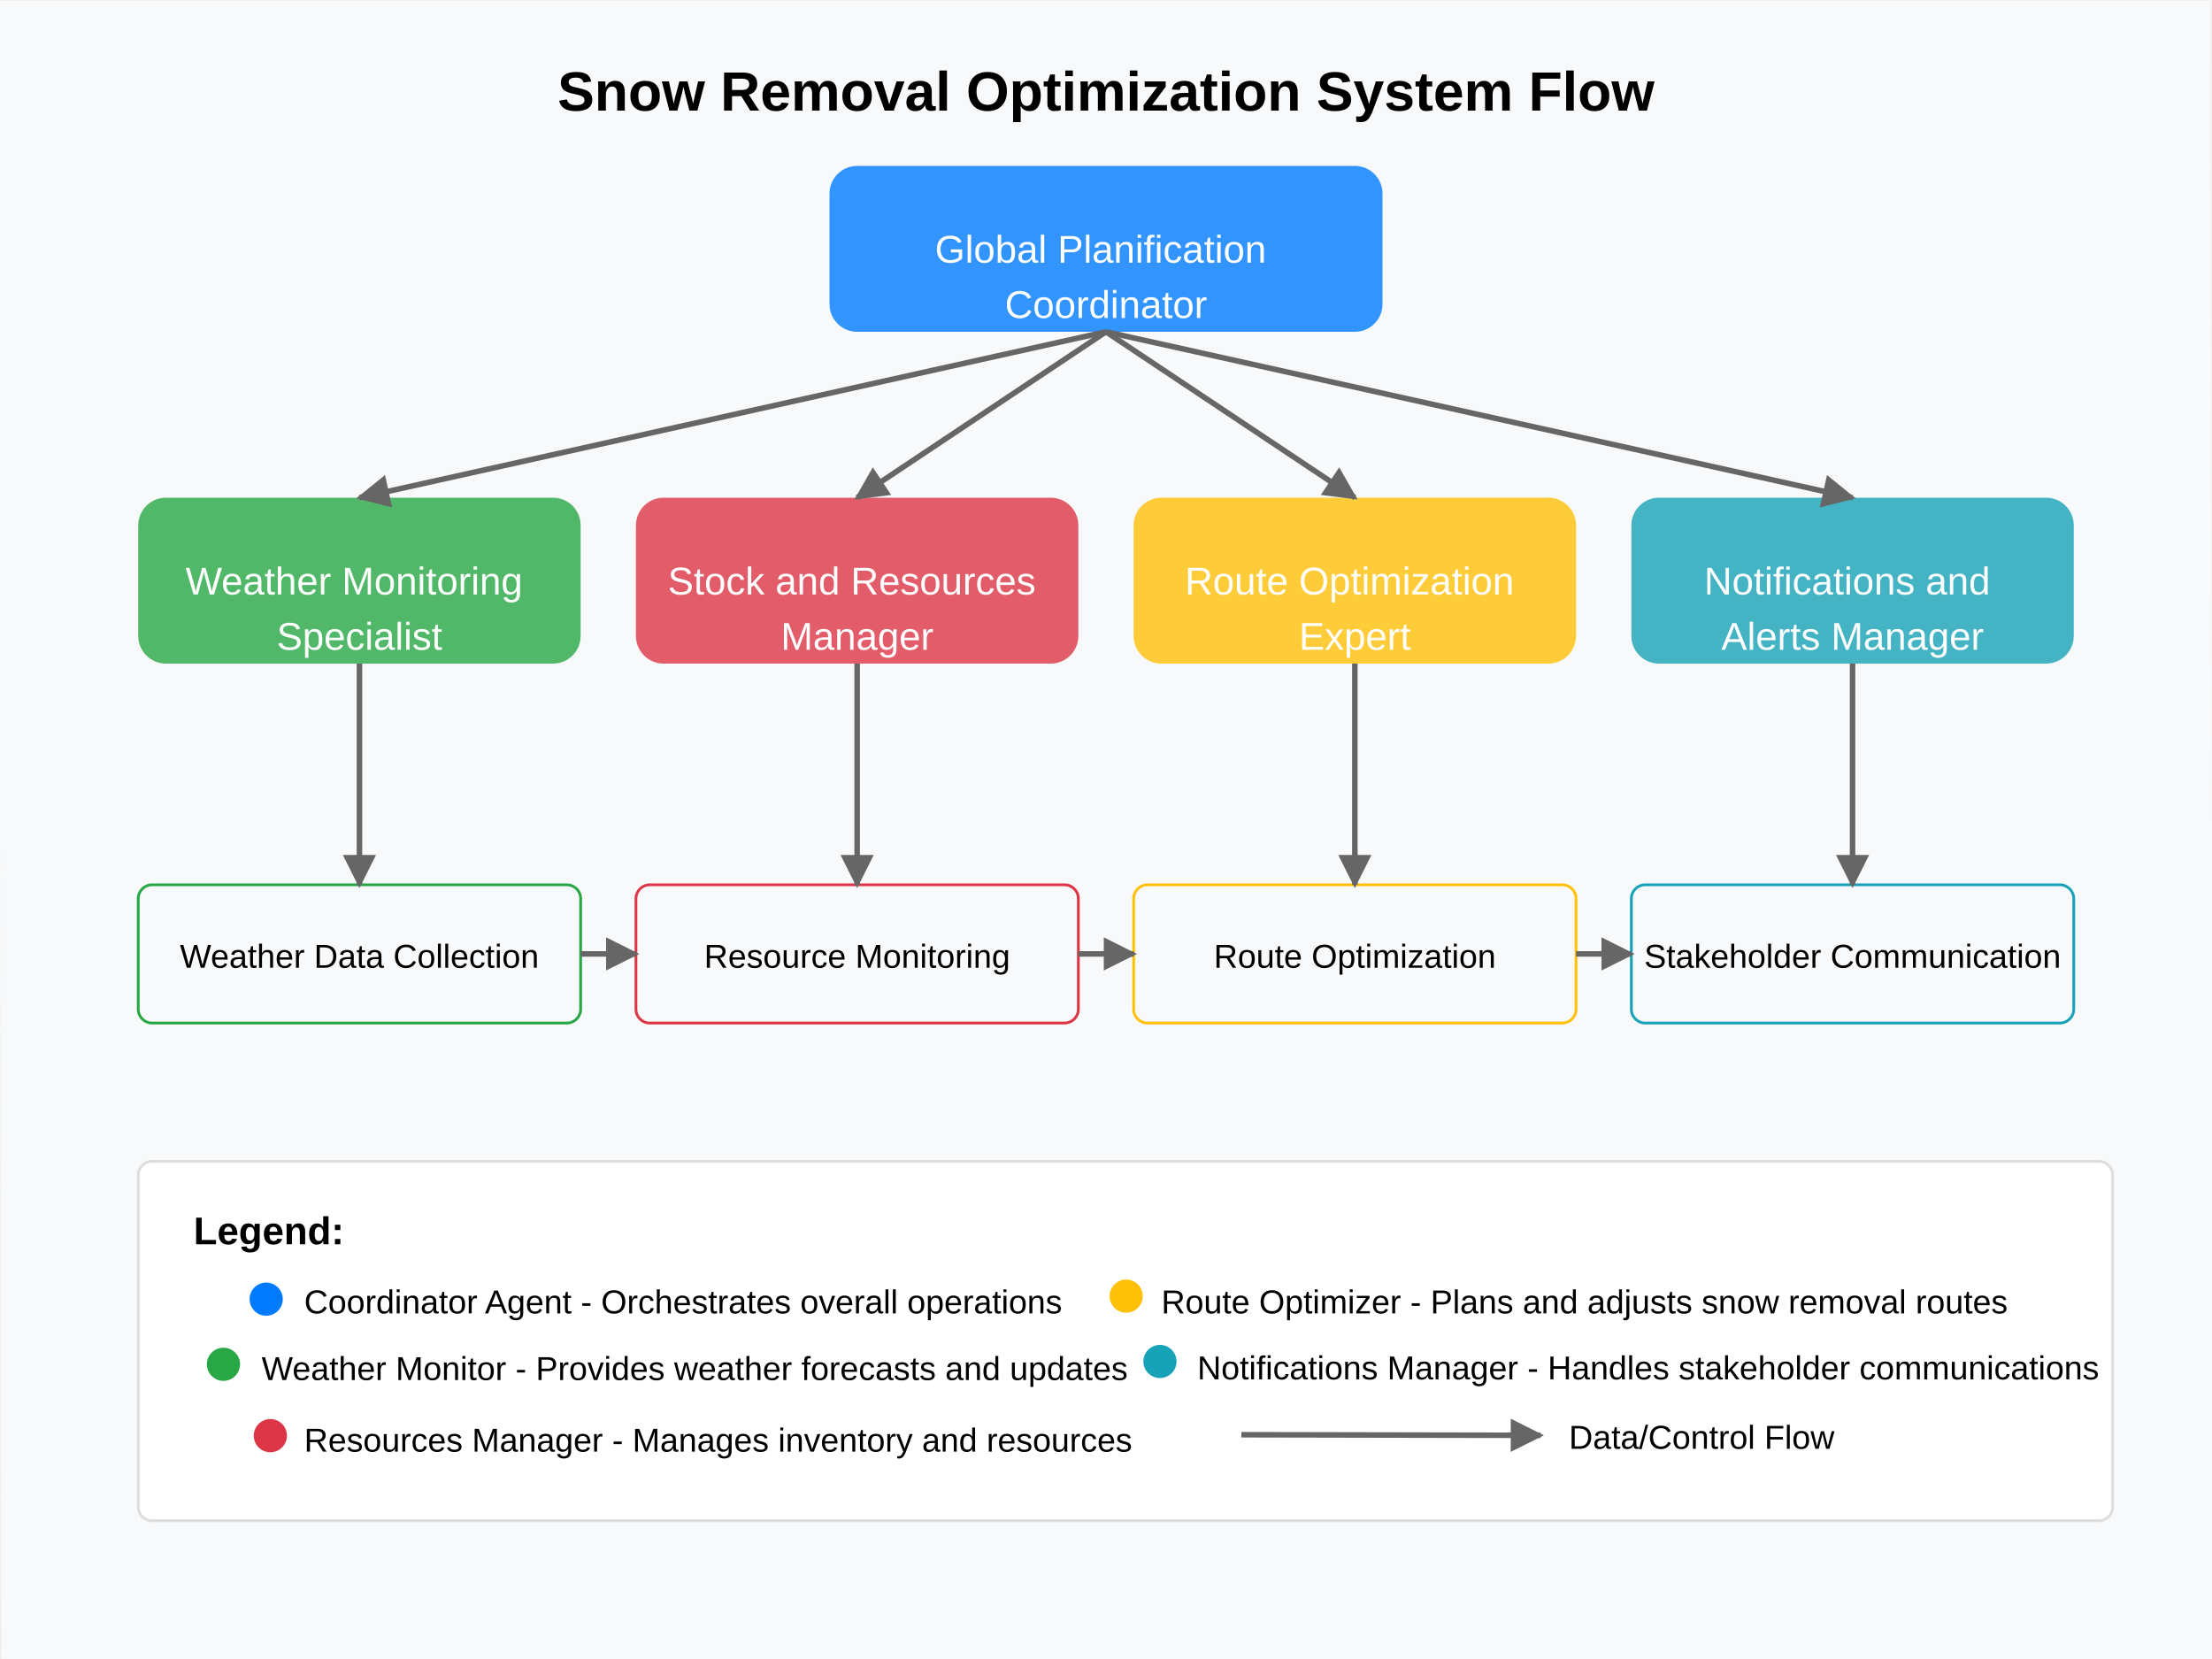
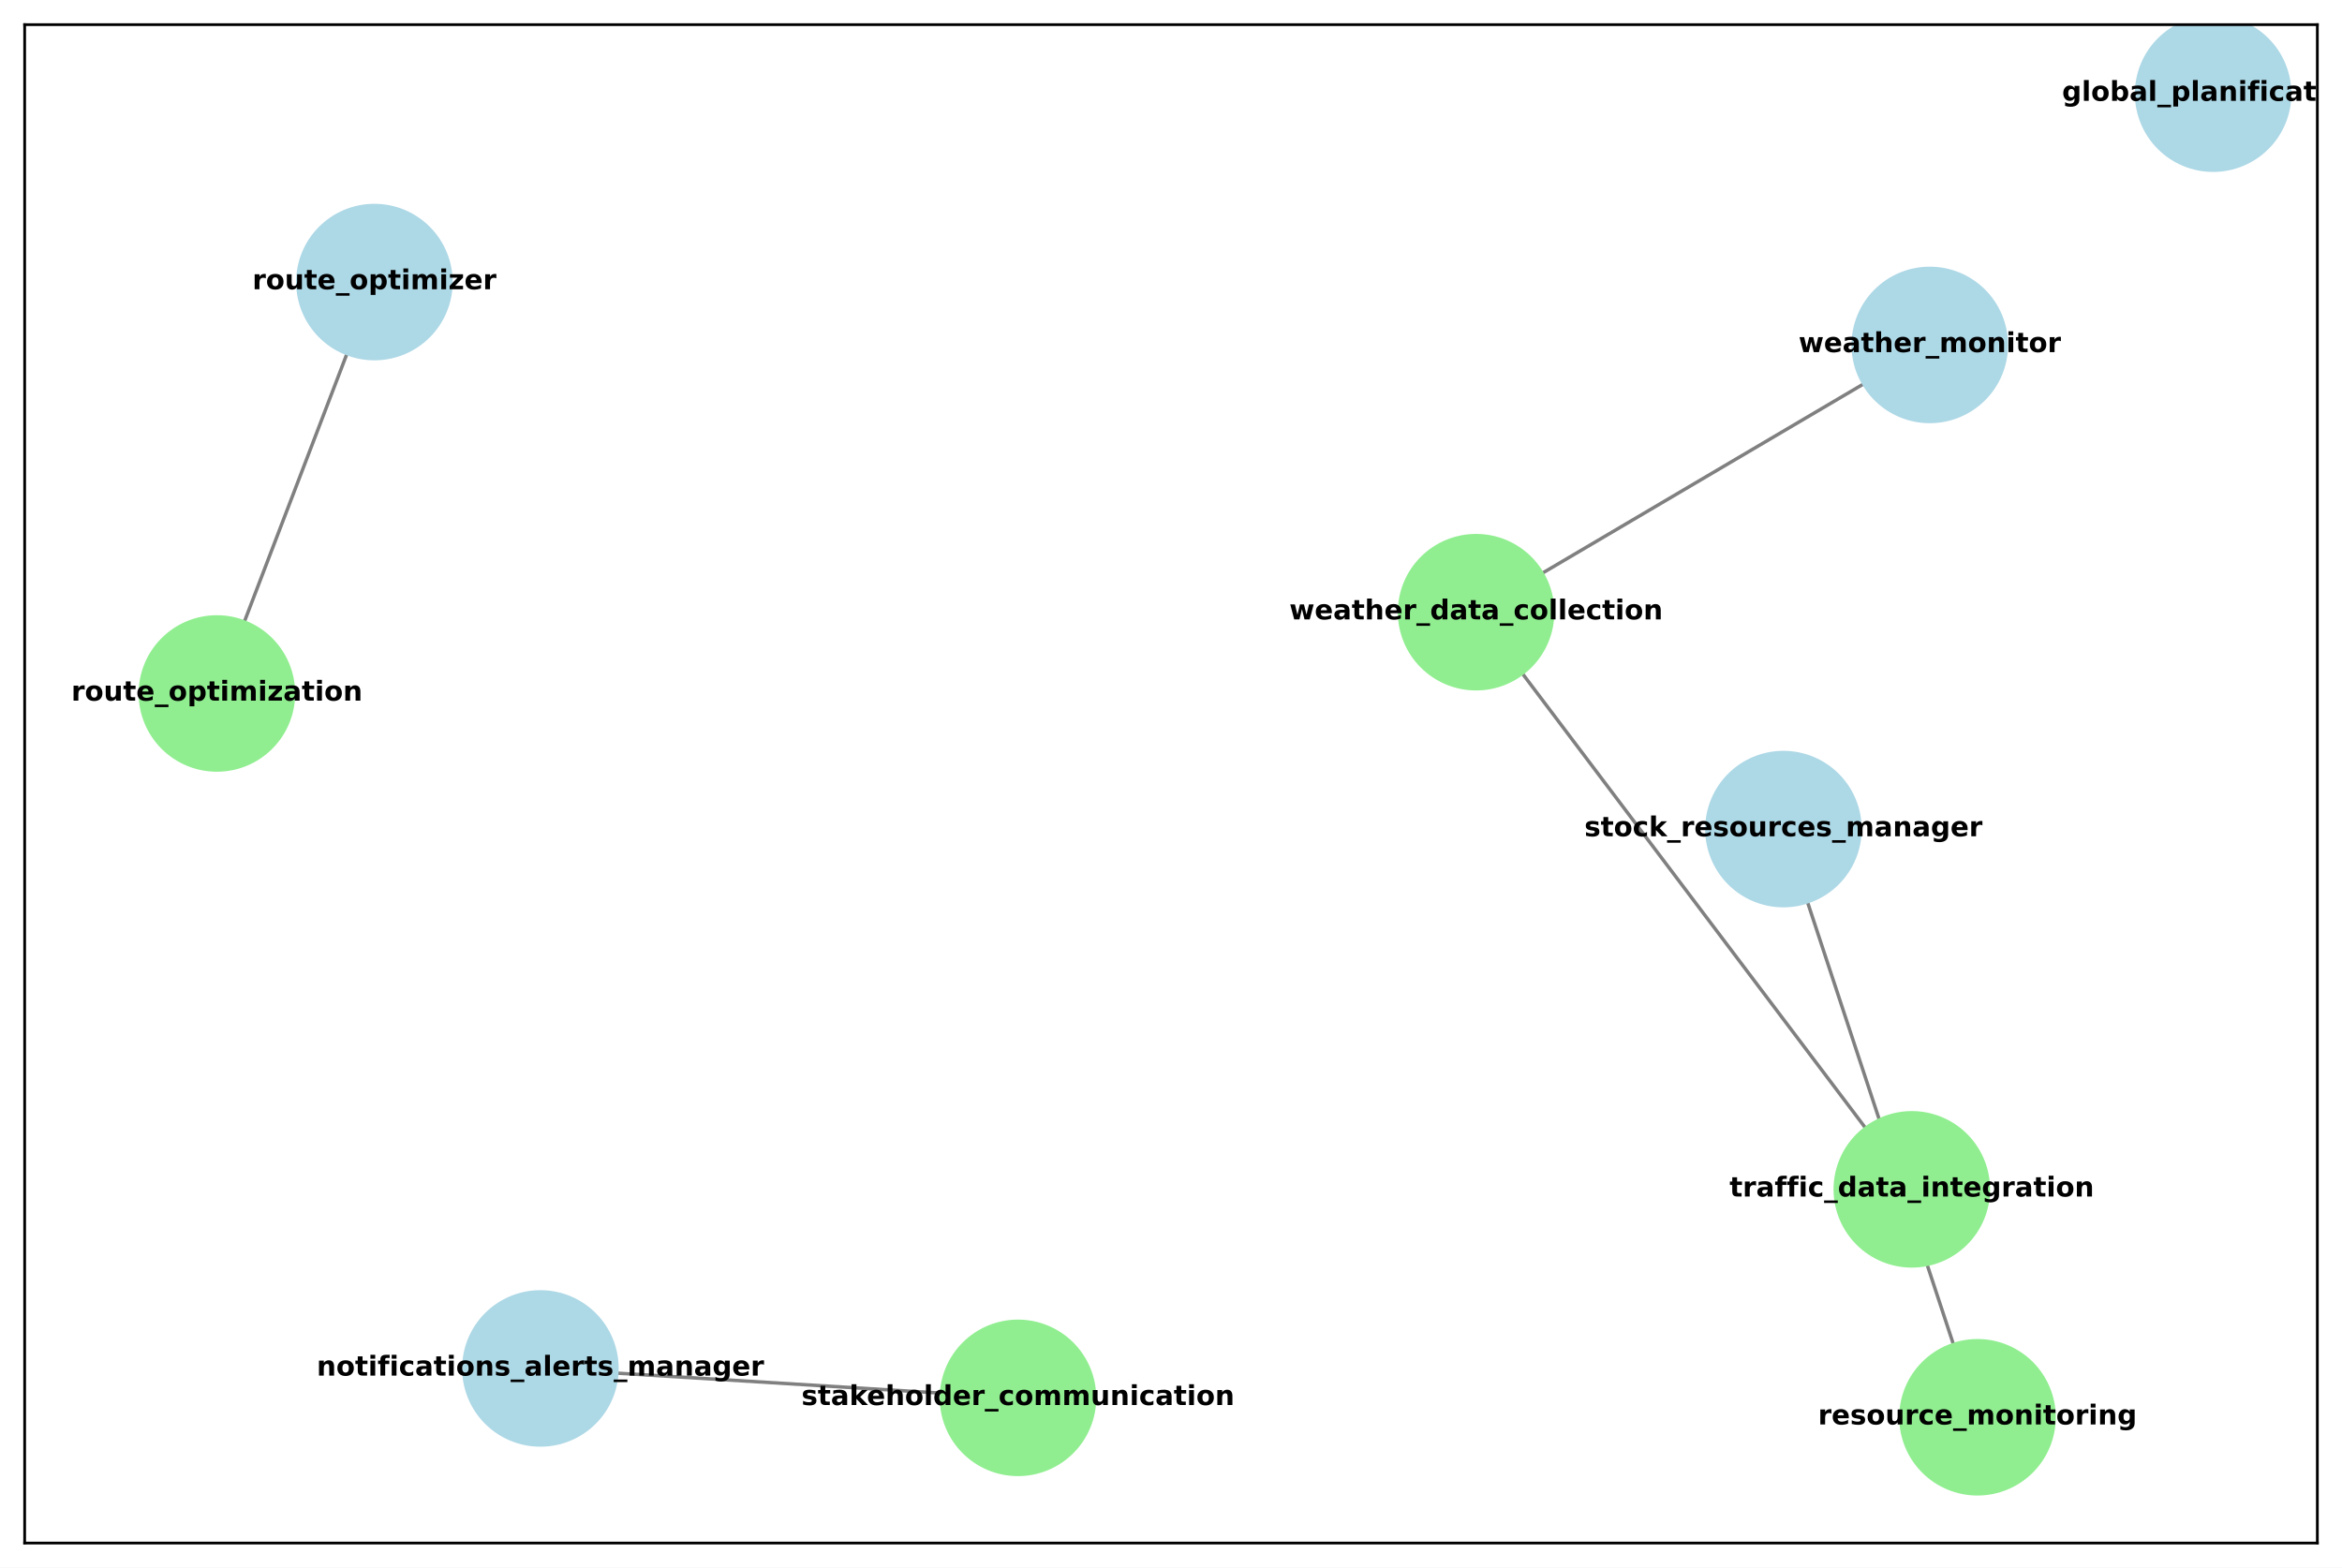
- <svg xmlns="http://www.w3.org/2000/svg" width="800" height="600">
+ <svg xmlns="http://www.w3.org/2000/svg" xmlns:xlink="http://www.w3.org/1999/xlink" width="684pt" height="457.92pt" viewBox="0 0 684 457.92" version="1.1">
  <defs>
-     <marker id="arrow" viewBox="0 0 10 10" refX="9" refY="5" markerWidth="6" markerHeight="6" orient="auto">
-       <path d="M 0 0 L 10 5 L 0 10 z" fill="#666" />
-     </marker>
+     <style type="text/css">*{stroke-linejoin: round; stroke-linecap: butt}</style>
  </defs>
-   <rect width="800" height="599.677" fill="#f8f9fa" style="" y="0.323" transform="matrix(1, 0, 0.00189, 1, -0.567347, 0)" />
-   <text x="400" y="40" text-anchor="middle" font-family="Arial" font-size="20" font-weight="bold" style="white-space: pre;">
-         Snow Removal Optimization System Flow
-     </text>
-   <rect x="300" y="60" width="200" height="60" rx="10" fill="#007bff" opacity="0.8" />
-   <text x="400" y="95" text-anchor="middle" font-family="Arial" font-size="14" fill="white" style="white-space: pre;">
-         Global Planification
-         <tspan x="400" dy="20">Coordinator</tspan>
-   </text>
-   <rect x="50" y="180" width="160" height="60" rx="10" fill="#28a745" opacity="0.8" />
-   <text x="130" y="215" text-anchor="middle" font-family="Arial" font-size="14" fill="white" style="white-space: pre;">
-         Weather Monitoring
-         <tspan x="130" dy="20">Specialist</tspan>
-   </text>
-   <rect x="230" y="180" width="160" height="60" rx="10" fill="#dc3545" opacity="0.8" />
-   <text x="310" y="215" text-anchor="middle" font-family="Arial" font-size="14" fill="white" style="white-space: pre;">
-         Stock and Resources
-         <tspan x="310" dy="20">Manager</tspan>
-   </text>
-   <rect x="410" y="180" width="160" height="60" rx="10" fill="#ffc107" opacity="0.8" />
-   <text x="490" y="215" text-anchor="middle" font-family="Arial" font-size="14" fill="white" style="white-space: pre;">
-         Route Optimization
-         <tspan x="490" dy="20">Expert</tspan>
-   </text>
-   <rect x="590" y="180" width="160" height="60" rx="10" fill="#17a2b8" opacity="0.8" />
-   <text x="670" y="215" text-anchor="middle" font-family="Arial" font-size="14" fill="white" style="white-space: pre;">
-         Notifications and
-         <tspan x="670" dy="20">Alerts Manager</tspan>
-   </text>
-   <rect x="50" y="320" width="160" height="50" rx="5" fill="#f8f9fa" stroke="#28a745" />
-   <text x="130" y="350" text-anchor="middle" font-family="Arial" font-size="12" style="white-space: pre;">Weather Data Collection</text>
-   <rect x="230" y="320" width="160" height="50" rx="5" fill="#f8f9fa" stroke="#dc3545" />
-   <text x="310" y="350" text-anchor="middle" font-family="Arial" font-size="12" style="white-space: pre;">Resource Monitoring</text>
-   <rect x="410" y="320" width="160" height="50" rx="5" fill="#f8f9fa" stroke="#ffc107" />
-   <text x="490" y="350" text-anchor="middle" font-family="Arial" font-size="12" style="white-space: pre;">Route Optimization</text>
-   <rect x="590" y="320" width="160" height="50" rx="5" fill="#f8f9fa" stroke="#17a2b8" />
-   <text x="670" y="350" text-anchor="middle" font-family="Arial" font-size="12" style="white-space: pre;">Stakeholder Communication</text>
-   <line x1="400" y1="120" x2="130" y2="180" stroke="#666" stroke-width="2" marker-end="url(#arrow)" />
-   <line x1="400" y1="120" x2="310" y2="180" stroke="#666" stroke-width="2" marker-end="url(#arrow)" />
-   <line x1="400" y1="120" x2="490" y2="180" stroke="#666" stroke-width="2" marker-end="url(#arrow)" />
-   <line x1="400" y1="120" x2="670" y2="180" stroke="#666" stroke-width="2" marker-end="url(#arrow)" />
-   <line x1="130" y1="240" x2="130" y2="320" stroke="#666" stroke-width="2" marker-end="url(#arrow)" />
-   <line x1="310" y1="240" x2="310" y2="320" stroke="#666" stroke-width="2" marker-end="url(#arrow)" />
-   <line x1="490" y1="240" x2="490" y2="320" stroke="#666" stroke-width="2" marker-end="url(#arrow)" />
-   <line x1="670" y1="240" x2="670" y2="320" stroke="#666" stroke-width="2" marker-end="url(#arrow)" />
-   <path d="M 210 345 L 230 345" stroke="#666" stroke-width="2" marker-end="url(#arrow)" />
-   <path d="M 390 345 L 410 345" stroke="#666" stroke-width="2" marker-end="url(#arrow)" />
-   <path d="M 570 345 L 590 345" stroke="#666" stroke-width="2" marker-end="url(#arrow)" />
-   <rect x="50" y="420" width="714.076" height="130" rx="5" fill="white" stroke="#ddd" style="" />
-   <text x="70" y="450" font-family="Arial" font-size="14" font-weight="bold" style="white-space: pre;">Legend:</text>
-   <circle cx="96.271" y="470" r="6" fill="#007bff" cy="469.857" />
-   <text x="110" y="475" font-family="Arial" font-size="12" style="white-space: pre;">Coordinator Agent - Orchestrates overall operations</text>
-   <circle cx="80.816" y="495" r="6" fill="#28a745" cy="493.412" />
-   <text x="94.622" y="499.107" font-family="Arial" font-size="12" style="white-space: pre; font-size: 12px;">Weather Monitor - Provides weather forecasts and updates</text>
-   <circle cx="97.781" y="520" r="6" fill="#dc3545" cy="519.225" />
-   <text x="110" y="525" font-family="Arial" font-size="12" style="white-space: pre;">Resources Manager - Manages inventory and resources</text>
-   <circle cx="407.3" y="470" r="6" fill="#ffc107" cy="468.762" />
-   <text x="420" y="475" font-family="Arial" font-size="12" style="white-space: pre;">Route Optimizer - Plans and adjusts snow removal routes</text>
-   <circle cx="419.513" y="495" r="6" fill="#17a2b8" cy="492.394" />
-   <text x="433.007" y="498.866" font-family="Arial" font-size="12" style="white-space: pre; font-size: 12px;">Notifications Manager - Handles stakeholder communications</text>
-   <text x="567.411" y="523.967" font-family="Arial" font-size="12" style="white-space: pre; font-size: 12px;">Data/Control Flow</text>
-   <line x1="448.962" y1="518.894" x2="557.179" y2="519.106" stroke="#666" stroke-width="2" marker-end="url(#arrow)" style="" />
+   <g id="figure_1">
+     <g id="patch_1">
+       <path d="M 0 457.92  L 684 457.92  L 684 0  L 0 0  z " style="fill: #ffffff" />
+     </g>
+     <g id="axes_1">
+       <g id="patch_2">
+         <path d="M 7.2 450.72  L 676.8 450.72  L 676.8 7.2  L 7.2 7.2  z " style="fill: #ffffff" />
+       </g>
+       <g id="patch_3">
+         <path d="M 556.143 105.149  Q 497.354 139.786 439.528 173.856  " clip-path="url(#p2474d7185b)" style="fill: none; stroke: #808080; stroke-linecap: round" />
+         <path d="M 448.451 173.242  L 439.528 173.856  L 444.39 166.349  z " clip-path="url(#p2474d7185b)" style="fill: #808080; stroke: #808080; stroke-linecap: round" />
+       </g>
+       <g id="patch_4">
+         <path d="M 523.577 250.397  Q 549.202 328.076 574.477 404.694  " clip-path="url(#p2474d7185b)" style="fill: none; stroke: #808080; stroke-linecap: round" />
+         <path d="M 575.769 395.844  L 574.477 404.694  L 568.172 398.35  z " clip-path="url(#p2474d7185b)" style="fill: #808080; stroke: #808080; stroke-linecap: round" />
+       </g>
+       <g id="patch_5">
+         <path d="M 106.251 90.477  Q 86.347 142.474 66.842 193.427  " clip-path="url(#p2474d7185b)" style="fill: none; stroke: #808080; stroke-linecap: round" />
+         <path d="M 73.438 187.386  L 66.842 193.427  L 65.967 184.526  z " clip-path="url(#p2474d7185b)" style="fill: #808080; stroke: #808080; stroke-linecap: round" />
+       </g>
+       <g id="patch_6">
+         <path d="M 166.473 400.247  Q 227.57 404.012 287.551 407.709  " clip-path="url(#p2474d7185b)" style="fill: none; stroke: #808080; stroke-linecap: round" />
+         <path d="M 279.812 403.224  L 287.551 407.709  L 279.32 411.209  z " clip-path="url(#p2474d7185b)" style="fill: #808080; stroke: #808080; stroke-linecap: round" />
+       </g>
+       <g id="patch_7">
+         <path d="M 436.322 185.731  Q 494.734 263.112 552.473 339.6  " clip-path="url(#p2474d7185b)" style="fill: none; stroke: #808080; stroke-linecap: round" />
+         <path d="M 550.845 330.805  L 552.473 339.6  L 544.46 335.625  z " clip-path="url(#p2474d7185b)" style="fill: #808080; stroke: #808080; stroke-linecap: round" />
+       </g>
+       <g id="matplotlib.axis_1">
+         <g id="xtick_1" />
+         <g id="xtick_2" />
+         <g id="xtick_3" />
+         <g id="xtick_4" />
+         <g id="xtick_5" />
+         <g id="xtick_6" />
+         <g id="xtick_7" />
+         <g id="xtick_8" />
+       </g>
+       <g id="matplotlib.axis_2">
+         <g id="ytick_1" />
+         <g id="ytick_2" />
+         <g id="ytick_3" />
+         <g id="ytick_4" />
+         <g id="ytick_5" />
+         <g id="ytick_6" />
+         <g id="ytick_7" />
+         <g id="ytick_8" />
+         <g id="ytick_9" />
+       </g>
+       <g id="PathCollection_1">
+         <defs>
+           <path id="C0_0_040b3eb9bb" d="M 0 22.361  C 5.93 22.361 11.618 20.005 15.811 15.811  C 20.005 11.618 22.361 5.93 22.361 -0  C 22.361 -5.93 20.005 -11.618 15.811 -15.811  C 11.618 -20.005 5.93 -22.361 0 -22.361  C -5.93 -22.361 -11.618 -20.005 -15.811 -15.811  C -20.005 -11.618 -22.361 -5.93 -22.361 0  C -22.361 5.93 -20.005 11.618 -15.811 15.811  C -11.618 20.005 -5.93 22.361 0 22.361  z " />
+         </defs>
+         <g clip-path="url(#p2474d7185b)">
+           <use xlink:href="#C0_0_040b3eb9bb" x="646.364" y="27.36" style="fill: #add8e6; stroke: #add8e6" />
+         </g>
+         <g clip-path="url(#p2474d7185b)">
+           <use xlink:href="#C0_0_040b3eb9bb" x="563.604" y="100.754" style="fill: #add8e6; stroke: #add8e6" />
+         </g>
+         <g clip-path="url(#p2474d7185b)">
+           <use xlink:href="#C0_0_040b3eb9bb" x="520.865" y="242.173" style="fill: #add8e6; stroke: #add8e6" />
+         </g>
+         <g clip-path="url(#p2474d7185b)">
+           <use xlink:href="#C0_0_040b3eb9bb" x="109.346" y="82.391" style="fill: #add8e6; stroke: #add8e6" />
+         </g>
+         <g clip-path="url(#p2474d7185b)">
+           <use xlink:href="#C0_0_040b3eb9bb" x="157.828" y="399.714" style="fill: #add8e6; stroke: #add8e6" />
+         </g>
+         <g clip-path="url(#p2474d7185b)">
+           <use xlink:href="#C0_0_040b3eb9bb" x="431.104" y="178.819" style="fill: #90ee90; stroke: #90ee90" />
+         </g>
+         <g clip-path="url(#p2474d7185b)">
+           <use xlink:href="#C0_0_040b3eb9bb" x="558.362" y="347.403" style="fill: #90ee90; stroke: #90ee90" />
+         </g>
+         <g clip-path="url(#p2474d7185b)">
+           <use xlink:href="#C0_0_040b3eb9bb" x="577.54" y="413.981" style="fill: #90ee90; stroke: #90ee90" />
+         </g>
+         <g clip-path="url(#p2474d7185b)">
+           <use xlink:href="#C0_0_040b3eb9bb" x="63.346" y="202.561" style="fill: #90ee90; stroke: #90ee90" />
+         </g>
+         <g clip-path="url(#p2474d7185b)">
+           <use xlink:href="#C0_0_040b3eb9bb" x="297.311" y="408.31" style="fill: #90ee90; stroke: #90ee90" />
+         </g>
+       </g>
+       <g id="patch_8">
+         <path d="M 7.2 450.72  L 7.2 7.2  " style="fill: none; stroke: #000000; stroke-width: 0.8; stroke-linejoin: miter; stroke-linecap: square" />
+       </g>
+       <g id="patch_9">
+         <path d="M 676.8 450.72  L 676.8 7.2  " style="fill: none; stroke: #000000; stroke-width: 0.8; stroke-linejoin: miter; stroke-linecap: square" />
+       </g>
+       <g id="patch_10">
+         <path d="M 7.2 450.72  L 676.8 450.72  " style="fill: none; stroke: #000000; stroke-width: 0.8; stroke-linejoin: miter; stroke-linecap: square" />
+       </g>
+       <g id="patch_11">
+         <path d="M 7.2 7.2  L 676.8 7.2  " style="fill: none; stroke: #000000; stroke-width: 0.8; stroke-linejoin: miter; stroke-linecap: square" />
+       </g>
+       <g id="text_1">
+         <g clip-path="url(#p2474d7185b)">
+           <g transform="translate(602.2343 29.45625) scale(0.08 -0.08)">
+             <defs>
+               <path id="DejaVuSans-Bold-67" d="M 2919 594  Q 2688 288 2409 144  Q 2131 0 1766 0  Q 1125 0 706 504  Q 288 1009 288 1791  Q 288 2575 706 3076  Q 1125 3578 1766 3578  Q 2131 3578 2409 3434  Q 2688 3291 2919 2981  L 2919 3500  L 4044 3500  L 4044 353  Q 4044 -491 3511 -936  Q 2978 -1381 1966 -1381  Q 1638 -1381 1331 -1331  Q 1025 -1281 716 -1178  L 716 -306  Q 1009 -475 1290 -558  Q 1572 -641 1856 -641  Q 2406 -641 2662 -400  Q 2919 -159 2919 353  L 2919 594  z M 2181 2772  Q 1834 2772 1640 2515  Q 1447 2259 1447 1791  Q 1447 1309 1634 1061  Q 1822 813 2181 813  Q 2531 813 2725 1069  Q 2919 1325 2919 1791  Q 2919 2259 2725 2515  Q 2531 2772 2181 2772  z " transform="scale(0.015625)" />
+               <path id="DejaVuSans-Bold-6c" d="M 538 4863  L 1656 4863  L 1656 0  L 538 0  L 538 4863  z " transform="scale(0.015625)" />
+               <path id="DejaVuSans-Bold-6f" d="M 2203 2784  Q 1831 2784 1636 2517  Q 1441 2250 1441 1747  Q 1441 1244 1636 976  Q 1831 709 2203 709  Q 2569 709 2762 976  Q 2956 1244 2956 1747  Q 2956 2250 2762 2517  Q 2569 2784 2203 2784  z M 2203 3584  Q 3106 3584 3614 3096  Q 4122 2609 4122 1747  Q 4122 884 3614 396  Q 3106 -91 2203 -91  Q 1297 -91 786 396  Q 275 884 275 1747  Q 275 2609 786 3096  Q 1297 3584 2203 3584  z " transform="scale(0.015625)" />
+               <path id="DejaVuSans-Bold-62" d="M 2400 722  Q 2759 722 2948 984  Q 3138 1247 3138 1747  Q 3138 2247 2948 2509  Q 2759 2772 2400 2772  Q 2041 2772 1848 2508  Q 1656 2244 1656 1747  Q 1656 1250 1848 986  Q 2041 722 2400 722  z M 1656 2988  Q 1888 3294 2169 3439  Q 2450 3584 2816 3584  Q 3463 3584 3878 3070  Q 4294 2556 4294 1747  Q 4294 938 3878 423  Q 3463 -91 2816 -91  Q 2450 -91 2169 54  Q 1888 200 1656 506  L 1656 0  L 538 0  L 538 4863  L 1656 4863  L 1656 2988  z " transform="scale(0.015625)" />
+               <path id="DejaVuSans-Bold-61" d="M 2106 1575  Q 1756 1575 1579 1456  Q 1403 1338 1403 1106  Q 1403 894 1545 773  Q 1688 653 1941 653  Q 2256 653 2472 879  Q 2688 1106 2688 1447  L 2688 1575  L 2106 1575  z M 3816 1997  L 3816 0  L 2688 0  L 2688 519  Q 2463 200 2181 54  Q 1900 -91 1497 -91  Q 953 -91 614 226  Q 275 544 275 1050  Q 275 1666 698 1953  Q 1122 2241 2028 2241  L 2688 2241  L 2688 2328  Q 2688 2594 2478 2717  Q 2269 2841 1825 2841  Q 1466 2841 1156 2769  Q 847 2697 581 2553  L 581 3406  Q 941 3494 1303 3539  Q 1666 3584 2028 3584  Q 2975 3584 3395 3211  Q 3816 2838 3816 1997  z " transform="scale(0.015625)" />
+               <path id="DejaVuSans-Bold-5f" d="M 3200 -916  L 3200 -1509  L 0 -1509  L 0 -916  L 3200 -916  z " transform="scale(0.015625)" />
+               <path id="DejaVuSans-Bold-70" d="M 1656 506  L 1656 -1331  L 538 -1331  L 538 3500  L 1656 3500  L 1656 2988  Q 1888 3294 2169 3439  Q 2450 3584 2816 3584  Q 3463 3584 3878 3070  Q 4294 2556 4294 1747  Q 4294 938 3878 423  Q 3463 -91 2816 -91  Q 2450 -91 2169 54  Q 1888 200 1656 506  z M 2400 2772  Q 2041 2772 1848 2508  Q 1656 2244 1656 1747  Q 1656 1250 1848 986  Q 2041 722 2400 722  Q 2759 722 2948 984  Q 3138 1247 3138 1747  Q 3138 2247 2948 2509  Q 2759 2772 2400 2772  z " transform="scale(0.015625)" />
+               <path id="DejaVuSans-Bold-6e" d="M 4056 2131  L 4056 0  L 2931 0  L 2931 347  L 2931 1631  Q 2931 2084 2911 2256  Q 2891 2428 2841 2509  Q 2775 2619 2662 2680  Q 2550 2741 2406 2741  Q 2056 2741 1856 2470  Q 1656 2200 1656 1722  L 1656 0  L 538 0  L 538 3500  L 1656 3500  L 1656 2988  Q 1909 3294 2193 3439  Q 2478 3584 2822 3584  Q 3428 3584 3742 3212  Q 4056 2841 4056 2131  z " transform="scale(0.015625)" />
+               <path id="DejaVuSans-Bold-69" d="M 538 3500  L 1656 3500  L 1656 0  L 538 0  L 538 3500  z M 538 4863  L 1656 4863  L 1656 3950  L 538 3950  L 538 4863  z " transform="scale(0.015625)" />
+               <path id="DejaVuSans-Bold-66" d="M 2841 4863  L 2841 4128  L 2222 4128  Q 1984 4128 1890 4042  Q 1797 3956 1797 3744  L 1797 3500  L 2753 3500  L 2753 2700  L 1797 2700  L 1797 0  L 678 0  L 678 2700  L 122 2700  L 122 3500  L 678 3500  L 678 3744  Q 678 4316 997 4589  Q 1316 4863 1984 4863  L 2841 4863  z " transform="scale(0.015625)" />
+               <path id="DejaVuSans-Bold-63" d="M 3366 3391  L 3366 2478  Q 3138 2634 2908 2709  Q 2678 2784 2431 2784  Q 1963 2784 1702 2511  Q 1441 2238 1441 1747  Q 1441 1256 1702 982  Q 1963 709 2431 709  Q 2694 709 2930 787  Q 3166 866 3366 1019  L 3366 103  Q 3103 6 2833 -42  Q 2563 -91 2291 -91  Q 1344 -91 809 395  Q 275 881 275 1747  Q 275 2613 809 3098  Q 1344 3584 2291 3584  Q 2566 3584 2833 3536  Q 3100 3488 3366 3391  z " transform="scale(0.015625)" />
+               <path id="DejaVuSans-Bold-74" d="M 1759 4494  L 1759 3500  L 2913 3500  L 2913 2700  L 1759 2700  L 1759 1216  Q 1759 972 1856 886  Q 1953 800 2241 800  L 2816 800  L 2816 0  L 1856 0  Q 1194 0 917 276  Q 641 553 641 1216  L 641 2700  L 84 2700  L 84 3500  L 641 3500  L 641 4494  L 1759 4494  z " transform="scale(0.015625)" />
+             </defs>
+             <use xlink:href="#DejaVuSans-Bold-67" />
+             <use xlink:href="#DejaVuSans-Bold-6c" transform="translate(71.58203 0)" />
+             <use xlink:href="#DejaVuSans-Bold-6f" transform="translate(105.8594 0)" />
+             <use xlink:href="#DejaVuSans-Bold-62" transform="translate(174.5605 0)" />
+             <use xlink:href="#DejaVuSans-Bold-61" transform="translate(246.1426 0)" />
+             <use xlink:href="#DejaVuSans-Bold-6c" transform="translate(313.623 0)" />
+             <use xlink:href="#DejaVuSans-Bold-5f" transform="translate(347.9004 0)" />
+             <use xlink:href="#DejaVuSans-Bold-70" transform="translate(397.9004 0)" />
+             <use xlink:href="#DejaVuSans-Bold-6c" transform="translate(469.4824 0)" />
+             <use xlink:href="#DejaVuSans-Bold-61" transform="translate(503.7598 0)" />
+             <use xlink:href="#DejaVuSans-Bold-6e" transform="translate(571.2402 0)" />
+             <use xlink:href="#DejaVuSans-Bold-69" transform="translate(642.4316 0)" />
+             <use xlink:href="#DejaVuSans-Bold-66" transform="translate(676.709 0)" />
+             <use xlink:href="#DejaVuSans-Bold-69" transform="translate(720.2148 0)" />
+             <use xlink:href="#DejaVuSans-Bold-63" transform="translate(754.4922 0)" />
+             <use xlink:href="#DejaVuSans-Bold-61" transform="translate(813.7695 0)" />
+             <use xlink:href="#DejaVuSans-Bold-74" transform="translate(881.25 0)" />
+             <use xlink:href="#DejaVuSans-Bold-69" transform="translate(929.0527 0)" />
+             <use xlink:href="#DejaVuSans-Bold-6f" transform="translate(963.3301 0)" />
+             <use xlink:href="#DejaVuSans-Bold-6e" transform="translate(1032.031 0)" />
+           </g>
+         </g>
+       </g>
+       <g id="text_2">
+         <g clip-path="url(#p2474d7185b)">
+           <g transform="translate(525.2832 102.8499) scale(0.08 -0.08)">
+             <defs>
+               <path id="DejaVuSans-Bold-77" d="M 225 3500  L 1313 3500  L 1900 1088  L 2491 3500  L 3425 3500  L 4013 1113  L 4603 3500  L 5691 3500  L 4769 0  L 3547 0  L 2956 2406  L 2369 0  L 1147 0  L 225 3500  z " transform="scale(0.015625)" />
+               <path id="DejaVuSans-Bold-65" d="M 4031 1759  L 4031 1441  L 1416 1441  Q 1456 1047 1700 850  Q 1944 653 2381 653  Q 2734 653 3104 758  Q 3475 863 3866 1075  L 3866 213  Q 3469 63 3072 -14  Q 2675 -91 2278 -91  Q 1328 -91 801 392  Q 275 875 275 1747  Q 275 2603 792 3093  Q 1309 3584 2216 3584  Q 3041 3584 3536 3087  Q 4031 2591 4031 1759  z M 2881 2131  Q 2881 2450 2695 2645  Q 2509 2841 2209 2841  Q 1884 2841 1681 2658  Q 1478 2475 1428 2131  L 2881 2131  z " transform="scale(0.015625)" />
+               <path id="DejaVuSans-Bold-68" d="M 4056 2131  L 4056 0  L 2931 0  L 2931 347  L 2931 1625  Q 2931 2084 2911 2256  Q 2891 2428 2841 2509  Q 2775 2619 2662 2680  Q 2550 2741 2406 2741  Q 2056 2741 1856 2470  Q 1656 2200 1656 1722  L 1656 0  L 538 0  L 538 4863  L 1656 4863  L 1656 2988  Q 1909 3294 2193 3439  Q 2478 3584 2822 3584  Q 3428 3584 3742 3212  Q 4056 2841 4056 2131  z " transform="scale(0.015625)" />
+               <path id="DejaVuSans-Bold-72" d="M 3138 2547  Q 2991 2616 2845 2648  Q 2700 2681 2553 2681  Q 2122 2681 1889 2404  Q 1656 2128 1656 1613  L 1656 0  L 538 0  L 538 3500  L 1656 3500  L 1656 2925  Q 1872 3269 2151 3426  Q 2431 3584 2822 3584  Q 2878 3584 2943 3579  Q 3009 3575 3134 3559  L 3138 2547  z " transform="scale(0.015625)" />
+               <path id="DejaVuSans-Bold-6d" d="M 3781 2919  Q 3994 3244 4286 3414  Q 4578 3584 4928 3584  Q 5531 3584 5847 3212  Q 6163 2841 6163 2131  L 6163 0  L 5038 0  L 5038 1825  Q 5041 1866 5042 1909  Q 5044 1953 5044 2034  Q 5044 2406 4934 2573  Q 4825 2741 4581 2741  Q 4263 2741 4089 2478  Q 3916 2216 3909 1719  L 3909 0  L 2784 0  L 2784 1825  Q 2784 2406 2684 2573  Q 2584 2741 2328 2741  Q 2006 2741 1831 2477  Q 1656 2213 1656 1722  L 1656 0  L 531 0  L 531 3500  L 1656 3500  L 1656 2988  Q 1863 3284 2130 3434  Q 2397 3584 2719 3584  Q 3081 3584 3359 3409  Q 3638 3234 3781 2919  z " transform="scale(0.015625)" />
+             </defs>
+             <use xlink:href="#DejaVuSans-Bold-77" />
+             <use xlink:href="#DejaVuSans-Bold-65" transform="translate(92.38281 0)" />
+             <use xlink:href="#DejaVuSans-Bold-61" transform="translate(160.2051 0)" />
+             <use xlink:href="#DejaVuSans-Bold-74" transform="translate(227.6855 0)" />
+             <use xlink:href="#DejaVuSans-Bold-68" transform="translate(275.4883 0)" />
+             <use xlink:href="#DejaVuSans-Bold-65" transform="translate(346.6797 0)" />
+             <use xlink:href="#DejaVuSans-Bold-72" transform="translate(414.502 0)" />
+             <use xlink:href="#DejaVuSans-Bold-5f" transform="translate(463.8184 0)" />
+             <use xlink:href="#DejaVuSans-Bold-6d" transform="translate(513.8184 0)" />
+             <use xlink:href="#DejaVuSans-Bold-6f" transform="translate(618.0176 0)" />
+             <use xlink:href="#DejaVuSans-Bold-6e" transform="translate(686.7188 0)" />
+             <use xlink:href="#DejaVuSans-Bold-69" transform="translate(757.9102 0)" />
+             <use xlink:href="#DejaVuSans-Bold-74" transform="translate(792.1875 0)" />
+             <use xlink:href="#DejaVuSans-Bold-6f" transform="translate(839.9902 0)" />
+             <use xlink:href="#DejaVuSans-Bold-72" transform="translate(908.6914 0)" />
+           </g>
+         </g>
+       </g>
+       <g id="text_3">
+         <g clip-path="url(#p2474d7185b)">
+           <g transform="translate(462.7302 244.2693) scale(0.08 -0.08)">
+             <defs>
+               <path id="DejaVuSans-Bold-73" d="M 3272 3391  L 3272 2541  Q 2913 2691 2578 2766  Q 2244 2841 1947 2841  Q 1628 2841 1473 2761  Q 1319 2681 1319 2516  Q 1319 2381 1436 2309  Q 1553 2238 1856 2203  L 2053 2175  Q 2913 2066 3209 1816  Q 3506 1566 3506 1031  Q 3506 472 3093 190  Q 2681 -91 1863 -91  Q 1516 -91 1145 -36  Q 775 19 384 128  L 384 978  Q 719 816 1070 734  Q 1422 653 1784 653  Q 2113 653 2278 743  Q 2444 834 2444 1013  Q 2444 1163 2330 1236  Q 2216 1309 1875 1350  L 1678 1375  Q 931 1469 631 1722  Q 331 1975 331 2491  Q 331 3047 712 3315  Q 1094 3584 1881 3584  Q 2191 3584 2531 3537  Q 2872 3491 3272 3391  z " transform="scale(0.015625)" />
+               <path id="DejaVuSans-Bold-6b" d="M 538 4863  L 1656 4863  L 1656 2216  L 2944 3500  L 4244 3500  L 2534 1894  L 4378 0  L 3022 0  L 1656 1459  L 1656 0  L 538 0  L 538 4863  z " transform="scale(0.015625)" />
+               <path id="DejaVuSans-Bold-75" d="M 500 1363  L 500 3500  L 1625 3500  L 1625 3150  Q 1625 2866 1622 2436  Q 1619 2006 1619 1863  Q 1619 1441 1641 1255  Q 1663 1069 1716 984  Q 1784 875 1895 815  Q 2006 756 2150 756  Q 2500 756 2700 1025  Q 2900 1294 2900 1772  L 2900 3500  L 4019 3500  L 4019 0  L 2900 0  L 2900 506  Q 2647 200 2364 54  Q 2081 -91 1741 -91  Q 1134 -91 817 281  Q 500 653 500 1363  z " transform="scale(0.015625)" />
+             </defs>
+             <use xlink:href="#DejaVuSans-Bold-73" />
+             <use xlink:href="#DejaVuSans-Bold-74" transform="translate(59.52148 0)" />
+             <use xlink:href="#DejaVuSans-Bold-6f" transform="translate(107.3242 0)" />
+             <use xlink:href="#DejaVuSans-Bold-63" transform="translate(176.0254 0)" />
+             <use xlink:href="#DejaVuSans-Bold-6b" transform="translate(235.3027 0)" />
+             <use xlink:href="#DejaVuSans-Bold-5f" transform="translate(301.8066 0)" />
+             <use xlink:href="#DejaVuSans-Bold-72" transform="translate(351.8066 0)" />
+             <use xlink:href="#DejaVuSans-Bold-65" transform="translate(401.123 0)" />
+             <use xlink:href="#DejaVuSans-Bold-73" transform="translate(468.9453 0)" />
+             <use xlink:href="#DejaVuSans-Bold-6f" transform="translate(528.4668 0)" />
+             <use xlink:href="#DejaVuSans-Bold-75" transform="translate(597.168 0)" />
+             <use xlink:href="#DejaVuSans-Bold-72" transform="translate(668.3594 0)" />
+             <use xlink:href="#DejaVuSans-Bold-63" transform="translate(717.6758 0)" />
+             <use xlink:href="#DejaVuSans-Bold-65" transform="translate(776.9531 0)" />
+             <use xlink:href="#DejaVuSans-Bold-73" transform="translate(844.7754 0)" />
+             <use xlink:href="#DejaVuSans-Bold-5f" transform="translate(904.2969 0)" />
+             <use xlink:href="#DejaVuSans-Bold-6d" transform="translate(954.2969 0)" />
+             <use xlink:href="#DejaVuSans-Bold-61" transform="translate(1058.496 0)" />
+             <use xlink:href="#DejaVuSans-Bold-6e" transform="translate(1125.977 0)" />
+             <use xlink:href="#DejaVuSans-Bold-61" transform="translate(1197.168 0)" />
+             <use xlink:href="#DejaVuSans-Bold-67" transform="translate(1264.648 0)" />
+             <use xlink:href="#DejaVuSans-Bold-65" transform="translate(1336.23 0)" />
+             <use xlink:href="#DejaVuSans-Bold-72" transform="translate(1404.053 0)" />
+           </g>
+         </g>
+       </g>
+       <g id="text_4">
+         <g clip-path="url(#p2474d7185b)">
+           <g transform="translate(73.70533 84.48685) scale(0.08 -0.08)">
+             <defs>
+               <path id="DejaVuSans-Bold-7a" d="M 366 3500  L 3419 3500  L 3419 2719  L 1575 800  L 3419 800  L 3419 0  L 288 0  L 288 781  L 2131 2700  L 366 2700  L 366 3500  z " transform="scale(0.015625)" />
+             </defs>
+             <use xlink:href="#DejaVuSans-Bold-72" />
+             <use xlink:href="#DejaVuSans-Bold-6f" transform="translate(49.31641 0)" />
+             <use xlink:href="#DejaVuSans-Bold-75" transform="translate(118.0176 0)" />
+             <use xlink:href="#DejaVuSans-Bold-74" transform="translate(189.209 0)" />
+             <use xlink:href="#DejaVuSans-Bold-65" transform="translate(237.0117 0)" />
+             <use xlink:href="#DejaVuSans-Bold-5f" transform="translate(304.834 0)" />
+             <use xlink:href="#DejaVuSans-Bold-6f" transform="translate(354.834 0)" />
+             <use xlink:href="#DejaVuSans-Bold-70" transform="translate(423.5352 0)" />
+             <use xlink:href="#DejaVuSans-Bold-74" transform="translate(495.1172 0)" />
+             <use xlink:href="#DejaVuSans-Bold-69" transform="translate(542.9199 0)" />
+             <use xlink:href="#DejaVuSans-Bold-6d" transform="translate(577.1973 0)" />
+             <use xlink:href="#DejaVuSans-Bold-69" transform="translate(681.3965 0)" />
+             <use xlink:href="#DejaVuSans-Bold-7a" transform="translate(715.6738 0)" />
+             <use xlink:href="#DejaVuSans-Bold-65" transform="translate(773.877 0)" />
+             <use xlink:href="#DejaVuSans-Bold-72" transform="translate(841.6992 0)" />
+           </g>
+         </g>
+       </g>
+       <g id="text_5">
+         <g clip-path="url(#p2474d7185b)">
+           <g transform="translate(92.49588 401.8105) scale(0.08 -0.08)">
+             <use xlink:href="#DejaVuSans-Bold-6e" />
+             <use xlink:href="#DejaVuSans-Bold-6f" transform="translate(71.19141 0)" />
+             <use xlink:href="#DejaVuSans-Bold-74" transform="translate(139.8926 0)" />
+             <use xlink:href="#DejaVuSans-Bold-69" transform="translate(187.6953 0)" />
+             <use xlink:href="#DejaVuSans-Bold-66" transform="translate(221.9727 0)" />
+             <use xlink:href="#DejaVuSans-Bold-69" transform="translate(265.4785 0)" />
+             <use xlink:href="#DejaVuSans-Bold-63" transform="translate(299.7559 0)" />
+             <use xlink:href="#DejaVuSans-Bold-61" transform="translate(359.0332 0)" />
+             <use xlink:href="#DejaVuSans-Bold-74" transform="translate(426.5137 0)" />
+             <use xlink:href="#DejaVuSans-Bold-69" transform="translate(474.3164 0)" />
+             <use xlink:href="#DejaVuSans-Bold-6f" transform="translate(508.5938 0)" />
+             <use xlink:href="#DejaVuSans-Bold-6e" transform="translate(577.2949 0)" />
+             <use xlink:href="#DejaVuSans-Bold-73" transform="translate(648.4863 0)" />
+             <use xlink:href="#DejaVuSans-Bold-5f" transform="translate(708.0078 0)" />
+             <use xlink:href="#DejaVuSans-Bold-61" transform="translate(758.0078 0)" />
+             <use xlink:href="#DejaVuSans-Bold-6c" transform="translate(825.4883 0)" />
+             <use xlink:href="#DejaVuSans-Bold-65" transform="translate(859.7656 0)" />
+             <use xlink:href="#DejaVuSans-Bold-72" transform="translate(927.5879 0)" />
+             <use xlink:href="#DejaVuSans-Bold-74" transform="translate(976.9043 0)" />
+             <use xlink:href="#DejaVuSans-Bold-73" transform="translate(1024.707 0)" />
+             <use xlink:href="#DejaVuSans-Bold-5f" transform="translate(1084.229 0)" />
+             <use xlink:href="#DejaVuSans-Bold-6d" transform="translate(1134.229 0)" />
+             <use xlink:href="#DejaVuSans-Bold-61" transform="translate(1238.428 0)" />
+             <use xlink:href="#DejaVuSans-Bold-6e" transform="translate(1305.908 0)" />
+             <use xlink:href="#DejaVuSans-Bold-61" transform="translate(1377.1 0)" />
+             <use xlink:href="#DejaVuSans-Bold-67" transform="translate(1444.58 0)" />
+             <use xlink:href="#DejaVuSans-Bold-65" transform="translate(1516.162 0)" />
+             <use xlink:href="#DejaVuSans-Bold-72" transform="translate(1583.984 0)" />
+           </g>
+         </g>
+       </g>
+       <g id="text_6">
+         <g clip-path="url(#p2474d7185b)">
+           <g transform="translate(376.5524 180.9153) scale(0.08 -0.08)">
+             <defs>
+               <path id="DejaVuSans-Bold-64" d="M 2919 2988  L 2919 4863  L 4044 4863  L 4044 0  L 2919 0  L 2919 506  Q 2688 197 2409 53  Q 2131 -91 1766 -91  Q 1119 -91 703 423  Q 288 938 288 1747  Q 288 2556 703 3070  Q 1119 3584 1766 3584  Q 2128 3584 2408 3439  Q 2688 3294 2919 2988  z M 2181 722  Q 2541 722 2730 984  Q 2919 1247 2919 1747  Q 2919 2247 2730 2509  Q 2541 2772 2181 2772  Q 1825 2772 1636 2509  Q 1447 2247 1447 1747  Q 1447 1247 1636 984  Q 1825 722 2181 722  z " transform="scale(0.015625)" />
+             </defs>
+             <use xlink:href="#DejaVuSans-Bold-77" />
+             <use xlink:href="#DejaVuSans-Bold-65" transform="translate(92.38281 0)" />
+             <use xlink:href="#DejaVuSans-Bold-61" transform="translate(160.2051 0)" />
+             <use xlink:href="#DejaVuSans-Bold-74" transform="translate(227.6855 0)" />
+             <use xlink:href="#DejaVuSans-Bold-68" transform="translate(275.4883 0)" />
+             <use xlink:href="#DejaVuSans-Bold-65" transform="translate(346.6797 0)" />
+             <use xlink:href="#DejaVuSans-Bold-72" transform="translate(414.502 0)" />
+             <use xlink:href="#DejaVuSans-Bold-5f" transform="translate(463.8184 0)" />
+             <use xlink:href="#DejaVuSans-Bold-64" transform="translate(513.8184 0)" />
+             <use xlink:href="#DejaVuSans-Bold-61" transform="translate(585.4004 0)" />
+             <use xlink:href="#DejaVuSans-Bold-74" transform="translate(652.8809 0)" />
+             <use xlink:href="#DejaVuSans-Bold-61" transform="translate(700.6836 0)" />
+             <use xlink:href="#DejaVuSans-Bold-5f" transform="translate(768.1641 0)" />
+             <use xlink:href="#DejaVuSans-Bold-63" transform="translate(818.1641 0)" />
+             <use xlink:href="#DejaVuSans-Bold-6f" transform="translate(877.4414 0)" />
+             <use xlink:href="#DejaVuSans-Bold-6c" transform="translate(946.1426 0)" />
+             <use xlink:href="#DejaVuSans-Bold-6c" transform="translate(980.4199 0)" />
+             <use xlink:href="#DejaVuSans-Bold-65" transform="translate(1014.697 0)" />
+             <use xlink:href="#DejaVuSans-Bold-63" transform="translate(1082.52 0)" />
+             <use xlink:href="#DejaVuSans-Bold-74" transform="translate(1141.797 0)" />
+             <use xlink:href="#DejaVuSans-Bold-69" transform="translate(1189.6 0)" />
+             <use xlink:href="#DejaVuSans-Bold-6f" transform="translate(1223.877 0)" />
+             <use xlink:href="#DejaVuSans-Bold-6e" transform="translate(1292.578 0)" />
+           </g>
+         </g>
+       </g>
+       <g id="text_7">
+         <g clip-path="url(#p2474d7185b)">
+           <g transform="translate(505.1249 349.4988) scale(0.08 -0.08)">
+             <use xlink:href="#DejaVuSans-Bold-74" />
+             <use xlink:href="#DejaVuSans-Bold-72" transform="translate(47.80273 0)" />
+             <use xlink:href="#DejaVuSans-Bold-61" transform="translate(97.11914 0)" />
+             <use xlink:href="#DejaVuSans-Bold-66" transform="translate(164.5996 0)" />
+             <use xlink:href="#DejaVuSans-Bold-66" transform="translate(208.1055 0)" />
+             <use xlink:href="#DejaVuSans-Bold-69" transform="translate(251.6113 0)" />
+             <use xlink:href="#DejaVuSans-Bold-63" transform="translate(285.8887 0)" />
+             <use xlink:href="#DejaVuSans-Bold-5f" transform="translate(345.166 0)" />
+             <use xlink:href="#DejaVuSans-Bold-64" transform="translate(395.166 0)" />
+             <use xlink:href="#DejaVuSans-Bold-61" transform="translate(466.748 0)" />
+             <use xlink:href="#DejaVuSans-Bold-74" transform="translate(534.2285 0)" />
+             <use xlink:href="#DejaVuSans-Bold-61" transform="translate(582.0312 0)" />
+             <use xlink:href="#DejaVuSans-Bold-5f" transform="translate(649.5117 0)" />
+             <use xlink:href="#DejaVuSans-Bold-69" transform="translate(699.5117 0)" />
+             <use xlink:href="#DejaVuSans-Bold-6e" transform="translate(733.7891 0)" />
+             <use xlink:href="#DejaVuSans-Bold-74" transform="translate(804.9805 0)" />
+             <use xlink:href="#DejaVuSans-Bold-65" transform="translate(852.7832 0)" />
+             <use xlink:href="#DejaVuSans-Bold-67" transform="translate(920.6055 0)" />
+             <use xlink:href="#DejaVuSans-Bold-72" transform="translate(992.1875 0)" />
+             <use xlink:href="#DejaVuSans-Bold-61" transform="translate(1041.504 0)" />
+             <use xlink:href="#DejaVuSans-Bold-74" transform="translate(1108.984 0)" />
+             <use xlink:href="#DejaVuSans-Bold-69" transform="translate(1156.787 0)" />
+             <use xlink:href="#DejaVuSans-Bold-6f" transform="translate(1191.064 0)" />
+             <use xlink:href="#DejaVuSans-Bold-6e" transform="translate(1259.766 0)" />
+           </g>
+         </g>
+       </g>
+       <g id="text_8">
+         <g clip-path="url(#p2474d7185b)">
+           <g transform="translate(530.9721 416.0768) scale(0.08 -0.08)">
+             <use xlink:href="#DejaVuSans-Bold-72" />
+             <use xlink:href="#DejaVuSans-Bold-65" transform="translate(49.31641 0)" />
+             <use xlink:href="#DejaVuSans-Bold-73" transform="translate(117.1387 0)" />
+             <use xlink:href="#DejaVuSans-Bold-6f" transform="translate(176.6602 0)" />
+             <use xlink:href="#DejaVuSans-Bold-75" transform="translate(245.3613 0)" />
+             <use xlink:href="#DejaVuSans-Bold-72" transform="translate(316.5527 0)" />
+             <use xlink:href="#DejaVuSans-Bold-63" transform="translate(365.8691 0)" />
+             <use xlink:href="#DejaVuSans-Bold-65" transform="translate(425.1465 0)" />
+             <use xlink:href="#DejaVuSans-Bold-5f" transform="translate(492.9688 0)" />
+             <use xlink:href="#DejaVuSans-Bold-6d" transform="translate(542.9688 0)" />
+             <use xlink:href="#DejaVuSans-Bold-6f" transform="translate(647.168 0)" />
+             <use xlink:href="#DejaVuSans-Bold-6e" transform="translate(715.8691 0)" />
+             <use xlink:href="#DejaVuSans-Bold-69" transform="translate(787.0605 0)" />
+             <use xlink:href="#DejaVuSans-Bold-74" transform="translate(821.3379 0)" />
+             <use xlink:href="#DejaVuSans-Bold-6f" transform="translate(869.1406 0)" />
+             <use xlink:href="#DejaVuSans-Bold-72" transform="translate(937.8418 0)" />
+             <use xlink:href="#DejaVuSans-Bold-69" transform="translate(987.1582 0)" />
+             <use xlink:href="#DejaVuSans-Bold-6e" transform="translate(1021.436 0)" />
+             <use xlink:href="#DejaVuSans-Bold-67" transform="translate(1092.627 0)" />
+           </g>
+         </g>
+       </g>
+       <g id="text_9">
+         <g clip-path="url(#p2474d7185b)">
+           <g transform="translate(20.81294 204.657) scale(0.08 -0.08)">
+             <use xlink:href="#DejaVuSans-Bold-72" />
+             <use xlink:href="#DejaVuSans-Bold-6f" transform="translate(49.31641 0)" />
+             <use xlink:href="#DejaVuSans-Bold-75" transform="translate(118.0176 0)" />
+             <use xlink:href="#DejaVuSans-Bold-74" transform="translate(189.209 0)" />
+             <use xlink:href="#DejaVuSans-Bold-65" transform="translate(237.0117 0)" />
+             <use xlink:href="#DejaVuSans-Bold-5f" transform="translate(304.834 0)" />
+             <use xlink:href="#DejaVuSans-Bold-6f" transform="translate(354.834 0)" />
+             <use xlink:href="#DejaVuSans-Bold-70" transform="translate(423.5352 0)" />
+             <use xlink:href="#DejaVuSans-Bold-74" transform="translate(495.1172 0)" />
+             <use xlink:href="#DejaVuSans-Bold-69" transform="translate(542.9199 0)" />
+             <use xlink:href="#DejaVuSans-Bold-6d" transform="translate(577.1973 0)" />
+             <use xlink:href="#DejaVuSans-Bold-69" transform="translate(681.3965 0)" />
+             <use xlink:href="#DejaVuSans-Bold-7a" transform="translate(715.6738 0)" />
+             <use xlink:href="#DejaVuSans-Bold-61" transform="translate(773.877 0)" />
+             <use xlink:href="#DejaVuSans-Bold-74" transform="translate(841.3574 0)" />
+             <use xlink:href="#DejaVuSans-Bold-69" transform="translate(889.1602 0)" />
+             <use xlink:href="#DejaVuSans-Bold-6f" transform="translate(923.4375 0)" />
+             <use xlink:href="#DejaVuSans-Bold-6e" transform="translate(992.1387 0)" />
+           </g>
+         </g>
+       </g>
+       <g id="text_10">
+         <g clip-path="url(#p2474d7185b)">
+           <g transform="translate(234.0644 410.4063) scale(0.08 -0.08)">
+             <use xlink:href="#DejaVuSans-Bold-73" />
+             <use xlink:href="#DejaVuSans-Bold-74" transform="translate(59.52148 0)" />
+             <use xlink:href="#DejaVuSans-Bold-61" transform="translate(107.3242 0)" />
+             <use xlink:href="#DejaVuSans-Bold-6b" transform="translate(174.8047 0)" />
+             <use xlink:href="#DejaVuSans-Bold-65" transform="translate(238.6836 0)" />
+             <use xlink:href="#DejaVuSans-Bold-68" transform="translate(306.5059 0)" />
+             <use xlink:href="#DejaVuSans-Bold-6f" transform="translate(377.6973 0)" />
+             <use xlink:href="#DejaVuSans-Bold-6c" transform="translate(446.3984 0)" />
+             <use xlink:href="#DejaVuSans-Bold-64" transform="translate(480.6758 0)" />
+             <use xlink:href="#DejaVuSans-Bold-65" transform="translate(552.2578 0)" />
+             <use xlink:href="#DejaVuSans-Bold-72" transform="translate(620.0801 0)" />
+             <use xlink:href="#DejaVuSans-Bold-5f" transform="translate(669.3965 0)" />
+             <use xlink:href="#DejaVuSans-Bold-63" transform="translate(719.3965 0)" />
+             <use xlink:href="#DejaVuSans-Bold-6f" transform="translate(778.6738 0)" />
+             <use xlink:href="#DejaVuSans-Bold-6d" transform="translate(847.375 0)" />
+             <use xlink:href="#DejaVuSans-Bold-6d" transform="translate(951.5742 0)" />
+             <use xlink:href="#DejaVuSans-Bold-75" transform="translate(1055.773 0)" />
+             <use xlink:href="#DejaVuSans-Bold-6e" transform="translate(1126.965 0)" />
+             <use xlink:href="#DejaVuSans-Bold-69" transform="translate(1198.156 0)" />
+             <use xlink:href="#DejaVuSans-Bold-63" transform="translate(1232.434 0)" />
+             <use xlink:href="#DejaVuSans-Bold-61" transform="translate(1291.711 0)" />
+             <use xlink:href="#DejaVuSans-Bold-74" transform="translate(1359.191 0)" />
+             <use xlink:href="#DejaVuSans-Bold-69" transform="translate(1406.994 0)" />
+             <use xlink:href="#DejaVuSans-Bold-6f" transform="translate(1441.271 0)" />
+             <use xlink:href="#DejaVuSans-Bold-6e" transform="translate(1509.973 0)" />
+           </g>
+         </g>
+       </g>
+     </g>
+   </g>
+   <defs>
+     <clipPath id="p2474d7185b">
+       <rect x="7.2" y="7.2" width="669.6" height="443.52" />
+     </clipPath>
+   </defs>
</svg>
